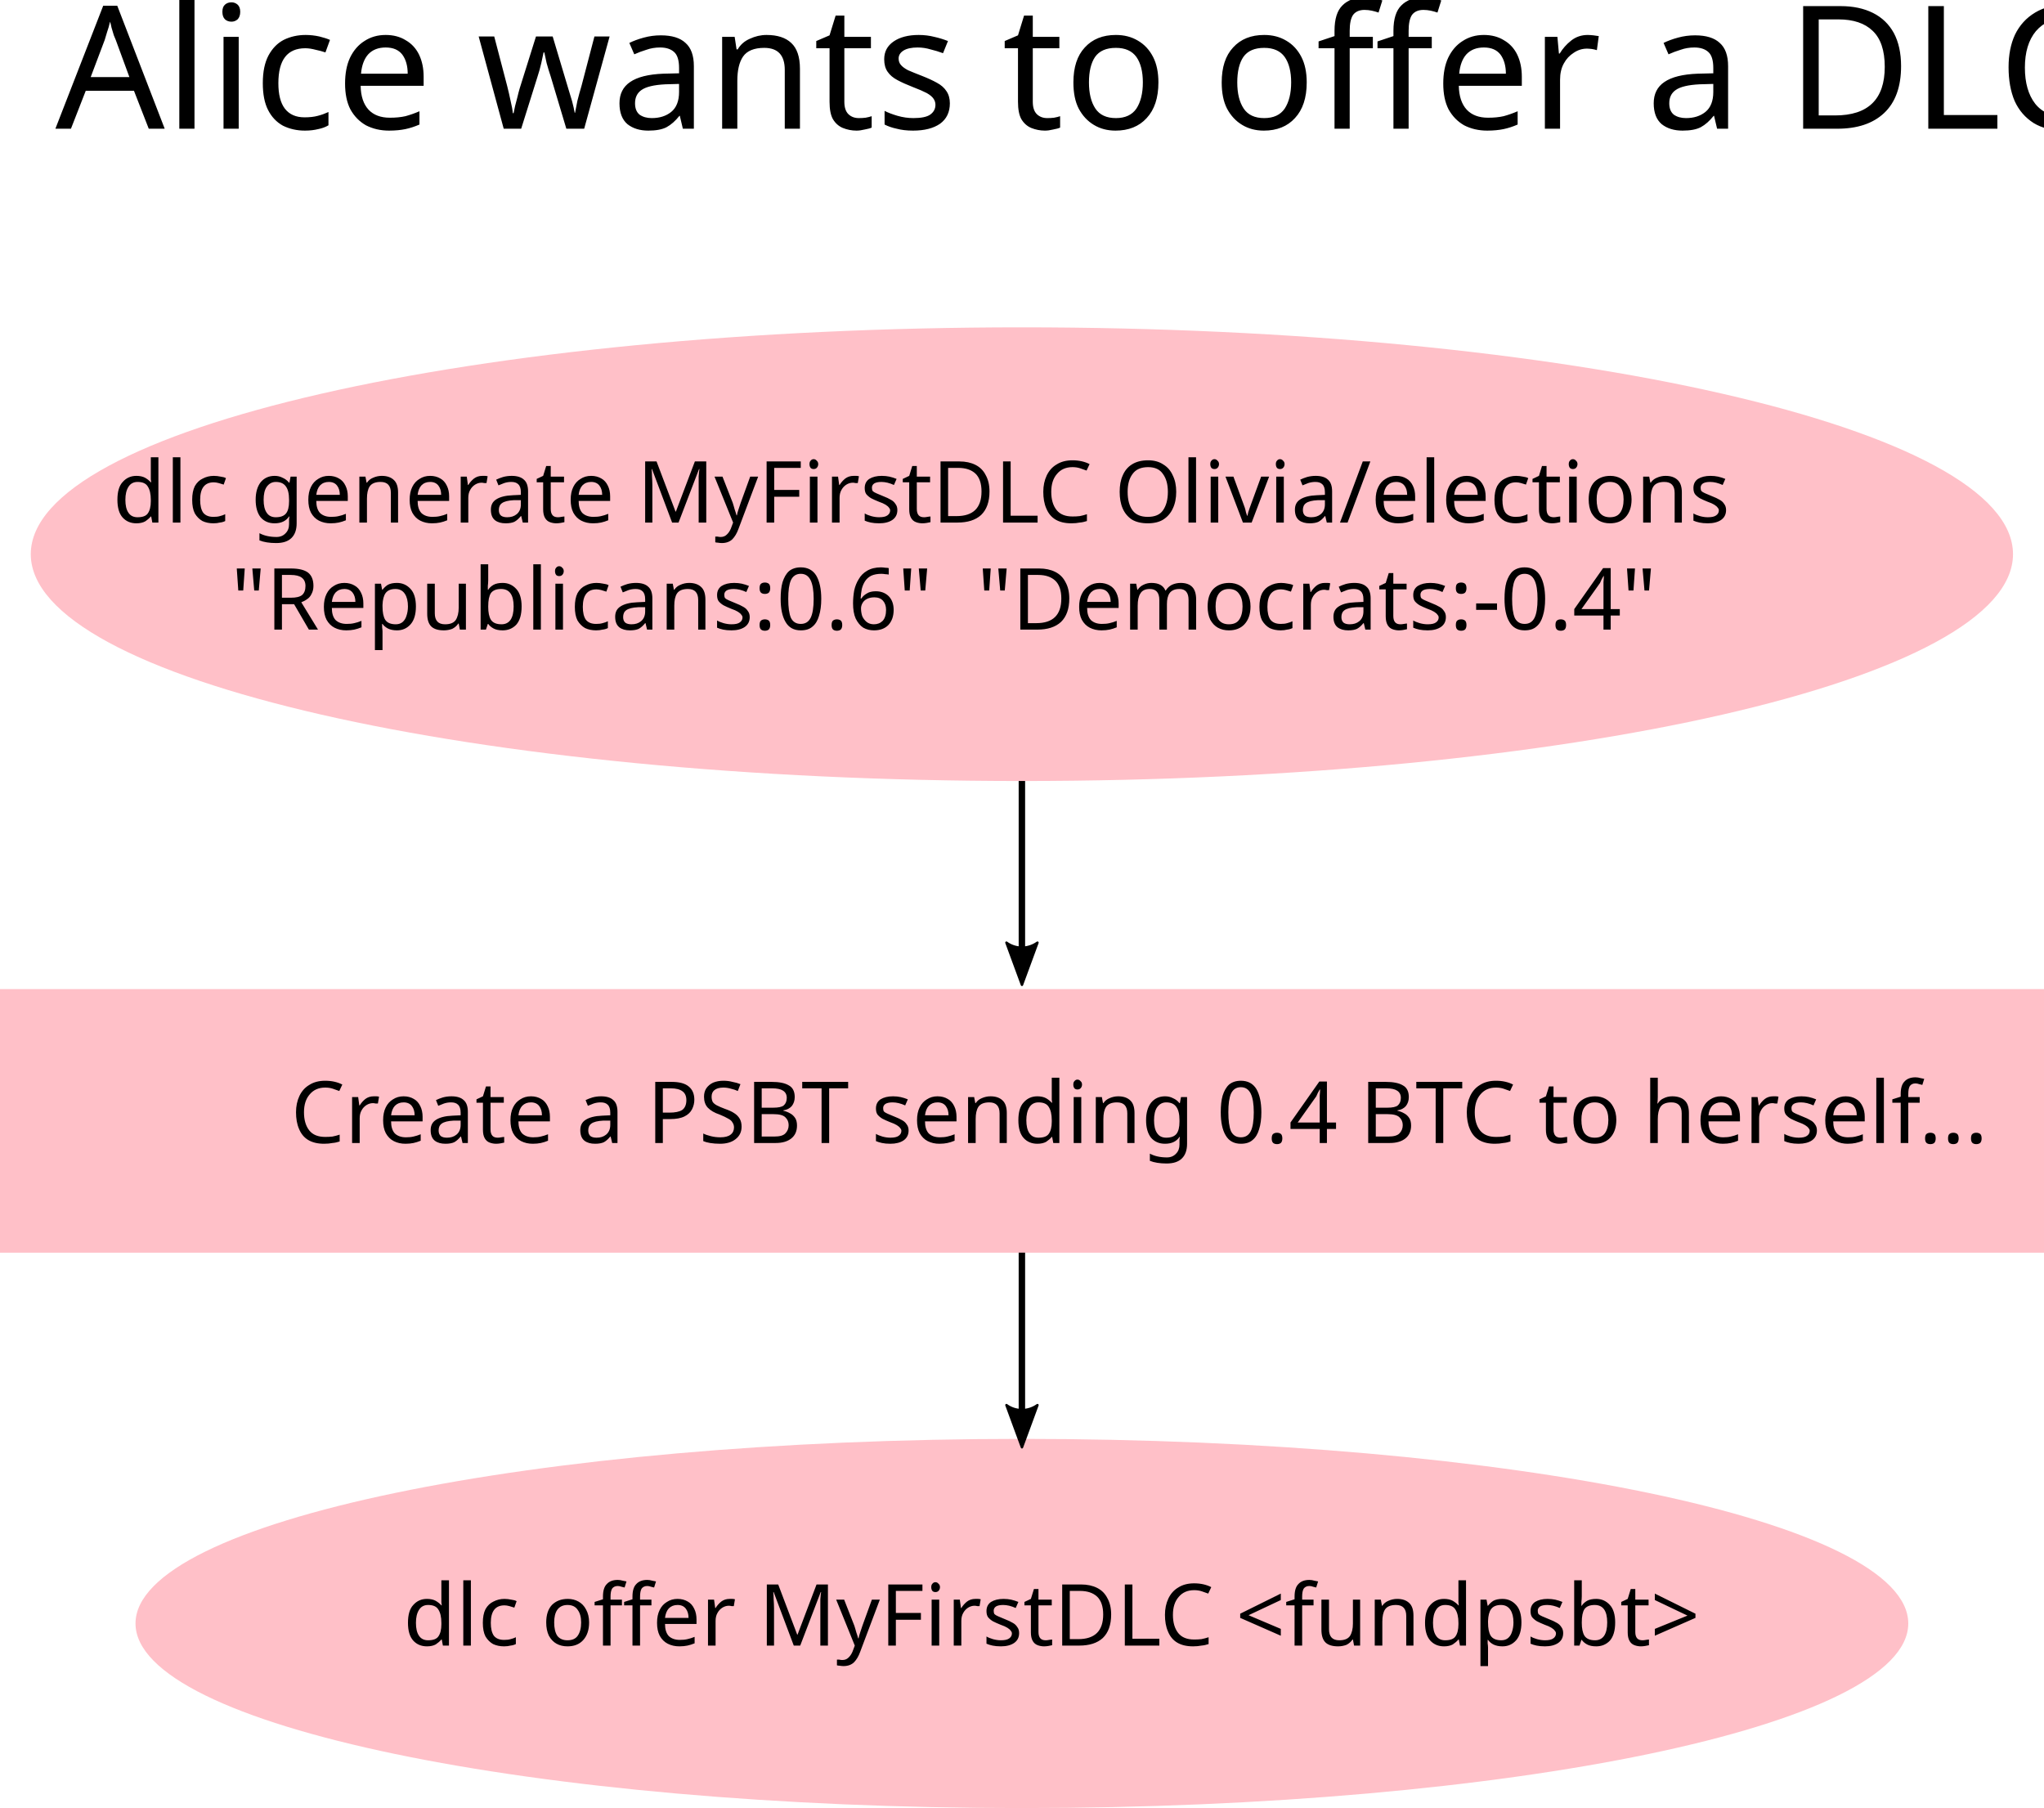
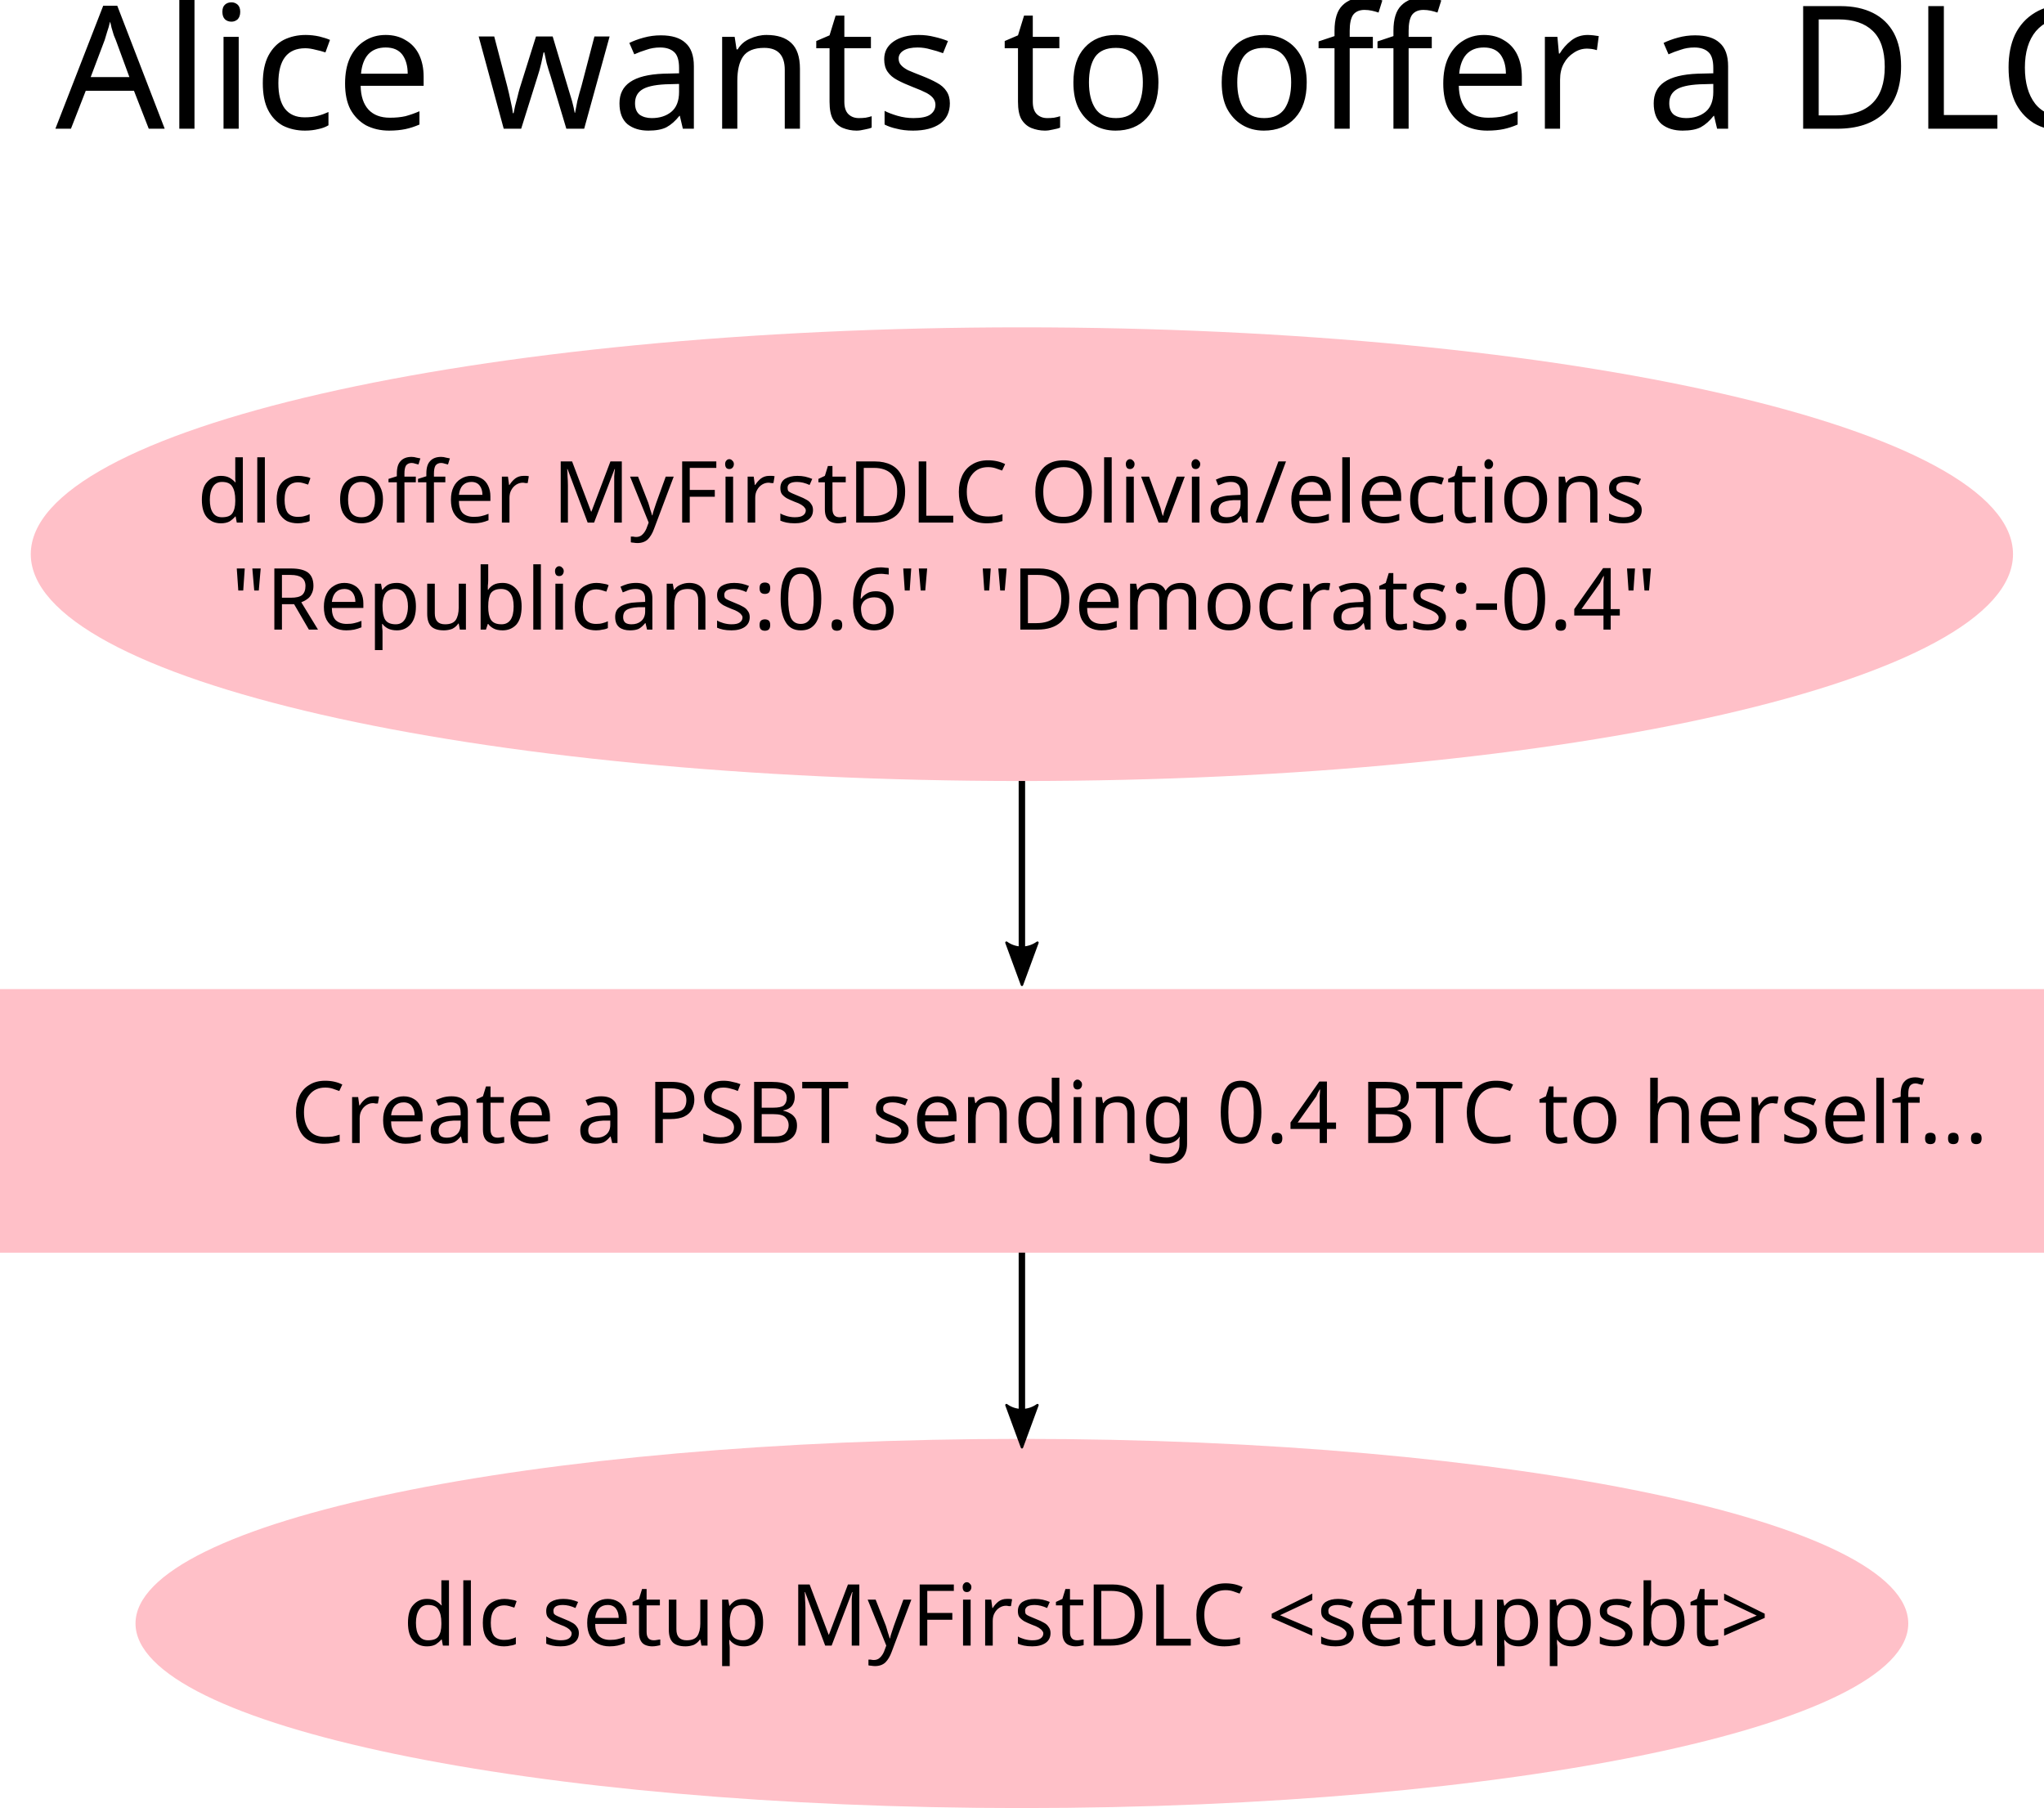
<svg xmlns="http://www.w3.org/2000/svg" width="84.149mm" height="74.42mm" version="1.1" viewBox="0 0 84.149 74.42">
  <defs>
    <marker id="marker1800" overflow="visible" orient="auto">
      <path transform="scale(-.6)" d="m8.719 4.034-10.926-4.018 10.926-4.018c-1.746 2.372-1.735 5.617-6e-7 8.035z" fill-rule="evenodd" stroke="#000" stroke-linejoin="round" stroke-width=".625" />
    </marker>
    <marker id="marker2001" overflow="visible" orient="auto">
      <path transform="scale(-.6)" d="m8.719 4.034-10.926-4.018 10.926-4.018c-1.746 2.372-1.735 5.617-6e-7 8.035z" fill-rule="evenodd" stroke="#000" stroke-linejoin="round" stroke-width=".625" />
    </marker>
  </defs>
  <g transform="translate(-267.7 -24.561)">
    <path d="m309.77 46.838v17.911" fill="none" marker-end="url(#marker1800)" stroke="#000" stroke-width=".265px" />
    <g transform="translate(414.32 134.43)">
      <ellipse cx="-104.55" cy="-43.043" rx="36.491" ry="7.598" fill="#ffc0c8" stop-color="#000000" />
      <text x="-130.013" y="-42.133" fill="#000000" font-family="'Segoe UI'" font-size="3.528px" stroke-width=".265" style="font-variant-caps:normal;font-variant-east-asian:normal;font-variant-ligatures:normal;font-variant-numeric:normal;line-height:1.25" xml:space="preserve">
-         <tspan x="-130.013" y="-42.133" font-family="'Segoe UI'" font-size="3.528px" stroke-width=".265" style="font-variant-caps:normal;font-variant-east-asian:normal;font-variant-ligatures:normal;font-variant-numeric:normal">dlc offer MyFirstDLC &lt;fundpsbt&gt;</tspan>
+         <tspan x="-130.013" y="-42.133" font-family="'Segoe UI'" font-size="3.528px" stroke-width=".265" style="font-variant-caps:normal;font-variant-east-asian:normal;font-variant-ligatures:normal;font-variant-numeric:normal">dlc setup MyFirstDLC &lt;setuppsbt&gt;</tspan>
      </text>
    </g>
    <g transform="translate(414.32 134.43)">
      <rect x="-146.62" y="-69.147" width="84.149" height="10.836" fill="#ffc0c8" stop-color="#000000" />
      <text x="-134.654" y="-62.82" fill="#000000" font-family="'Segoe UI'" font-size="3.528px" stroke-width=".265" style="font-variant-caps:normal;font-variant-east-asian:normal;font-variant-ligatures:normal;font-variant-numeric:normal;line-height:1.25" xml:space="preserve">
        <tspan x="-134.654" y="-62.82" font-family="'Segoe UI'" font-size="3.528px" stroke-width=".265" style="font-variant-caps:normal;font-variant-east-asian:normal;font-variant-ligatures:normal;font-variant-numeric:normal">Create a PSBT sending 0.6 BTC to herself...</tspan>
      </text>
    </g>
    <text x="269.98" y="29.86" fill="#000000" font-family="'Segoe UI'" font-size="7.056px" stroke-width=".265" style="font-variant-caps:normal;font-variant-east-asian:normal;font-variant-ligatures:normal;font-variant-numeric:normal;line-height:1.25" xml:space="preserve">
      <tspan x="269.98" y="29.86" font-family="'Segoe UI'" font-size="7.056px" stroke-width=".265" style="font-variant-caps:normal;font-variant-east-asian:normal;font-variant-ligatures:normal;font-variant-numeric:normal">Alice wants to offer a DLC</tspan>
    </text>
    <path d="m309.77 76.114v7.67" fill="none" marker-end="url(#marker2001)" stroke="#000" stroke-width=".265" />
    <g transform="translate(412.19 134.43)">
      <ellipse cx="-102.42" cy="-87.058" rx="40.803" ry="9.337" fill="#ffc0c8" stop-color="#000000" />
      <text x="-102.43" y="-88.363" fill="#000000" font-family="'Segoe UI'" font-size="3.528px" stroke-width=".265" text-align="center" text-anchor="middle" style="font-variant-caps:normal;font-variant-east-asian:normal;font-variant-ligatures:normal;font-variant-numeric:normal;line-height:1.25" xml:space="preserve">
-         <tspan x="-102.43" y="-88.363">dlc generate MyFirstDLC Olivia/elections</tspan>
+         <tspan x="-102.43" y="-88.363">dlc offer MyFirstDLC Olivia/elections</tspan>
        <tspan x="-102.43" y="-83.953">"Republicans:0.6"  "Democrats:-0.4"</tspan>
      </text>
    </g>
    <rect x="267.7" y="65.279" width="84.149" height="10.836" fill="#ffc0c8" stop-color="#000000" />
    <text x="279.667" y="71.606" fill="#000000" font-family="'Segoe UI'" font-size="3.528px" stroke-width=".265" style="font-variant-caps:normal;font-variant-east-asian:normal;font-variant-ligatures:normal;font-variant-numeric:normal;line-height:1.25" xml:space="preserve">
      <tspan x="279.667" y="71.606" font-family="'Segoe UI'" font-size="3.528px" stroke-width=".265" style="font-variant-caps:normal;font-variant-east-asian:normal;font-variant-ligatures:normal;font-variant-numeric:normal">Create a PSBT sending 0.4 BTC to herself...</tspan>
    </text>
  </g>
</svg>
